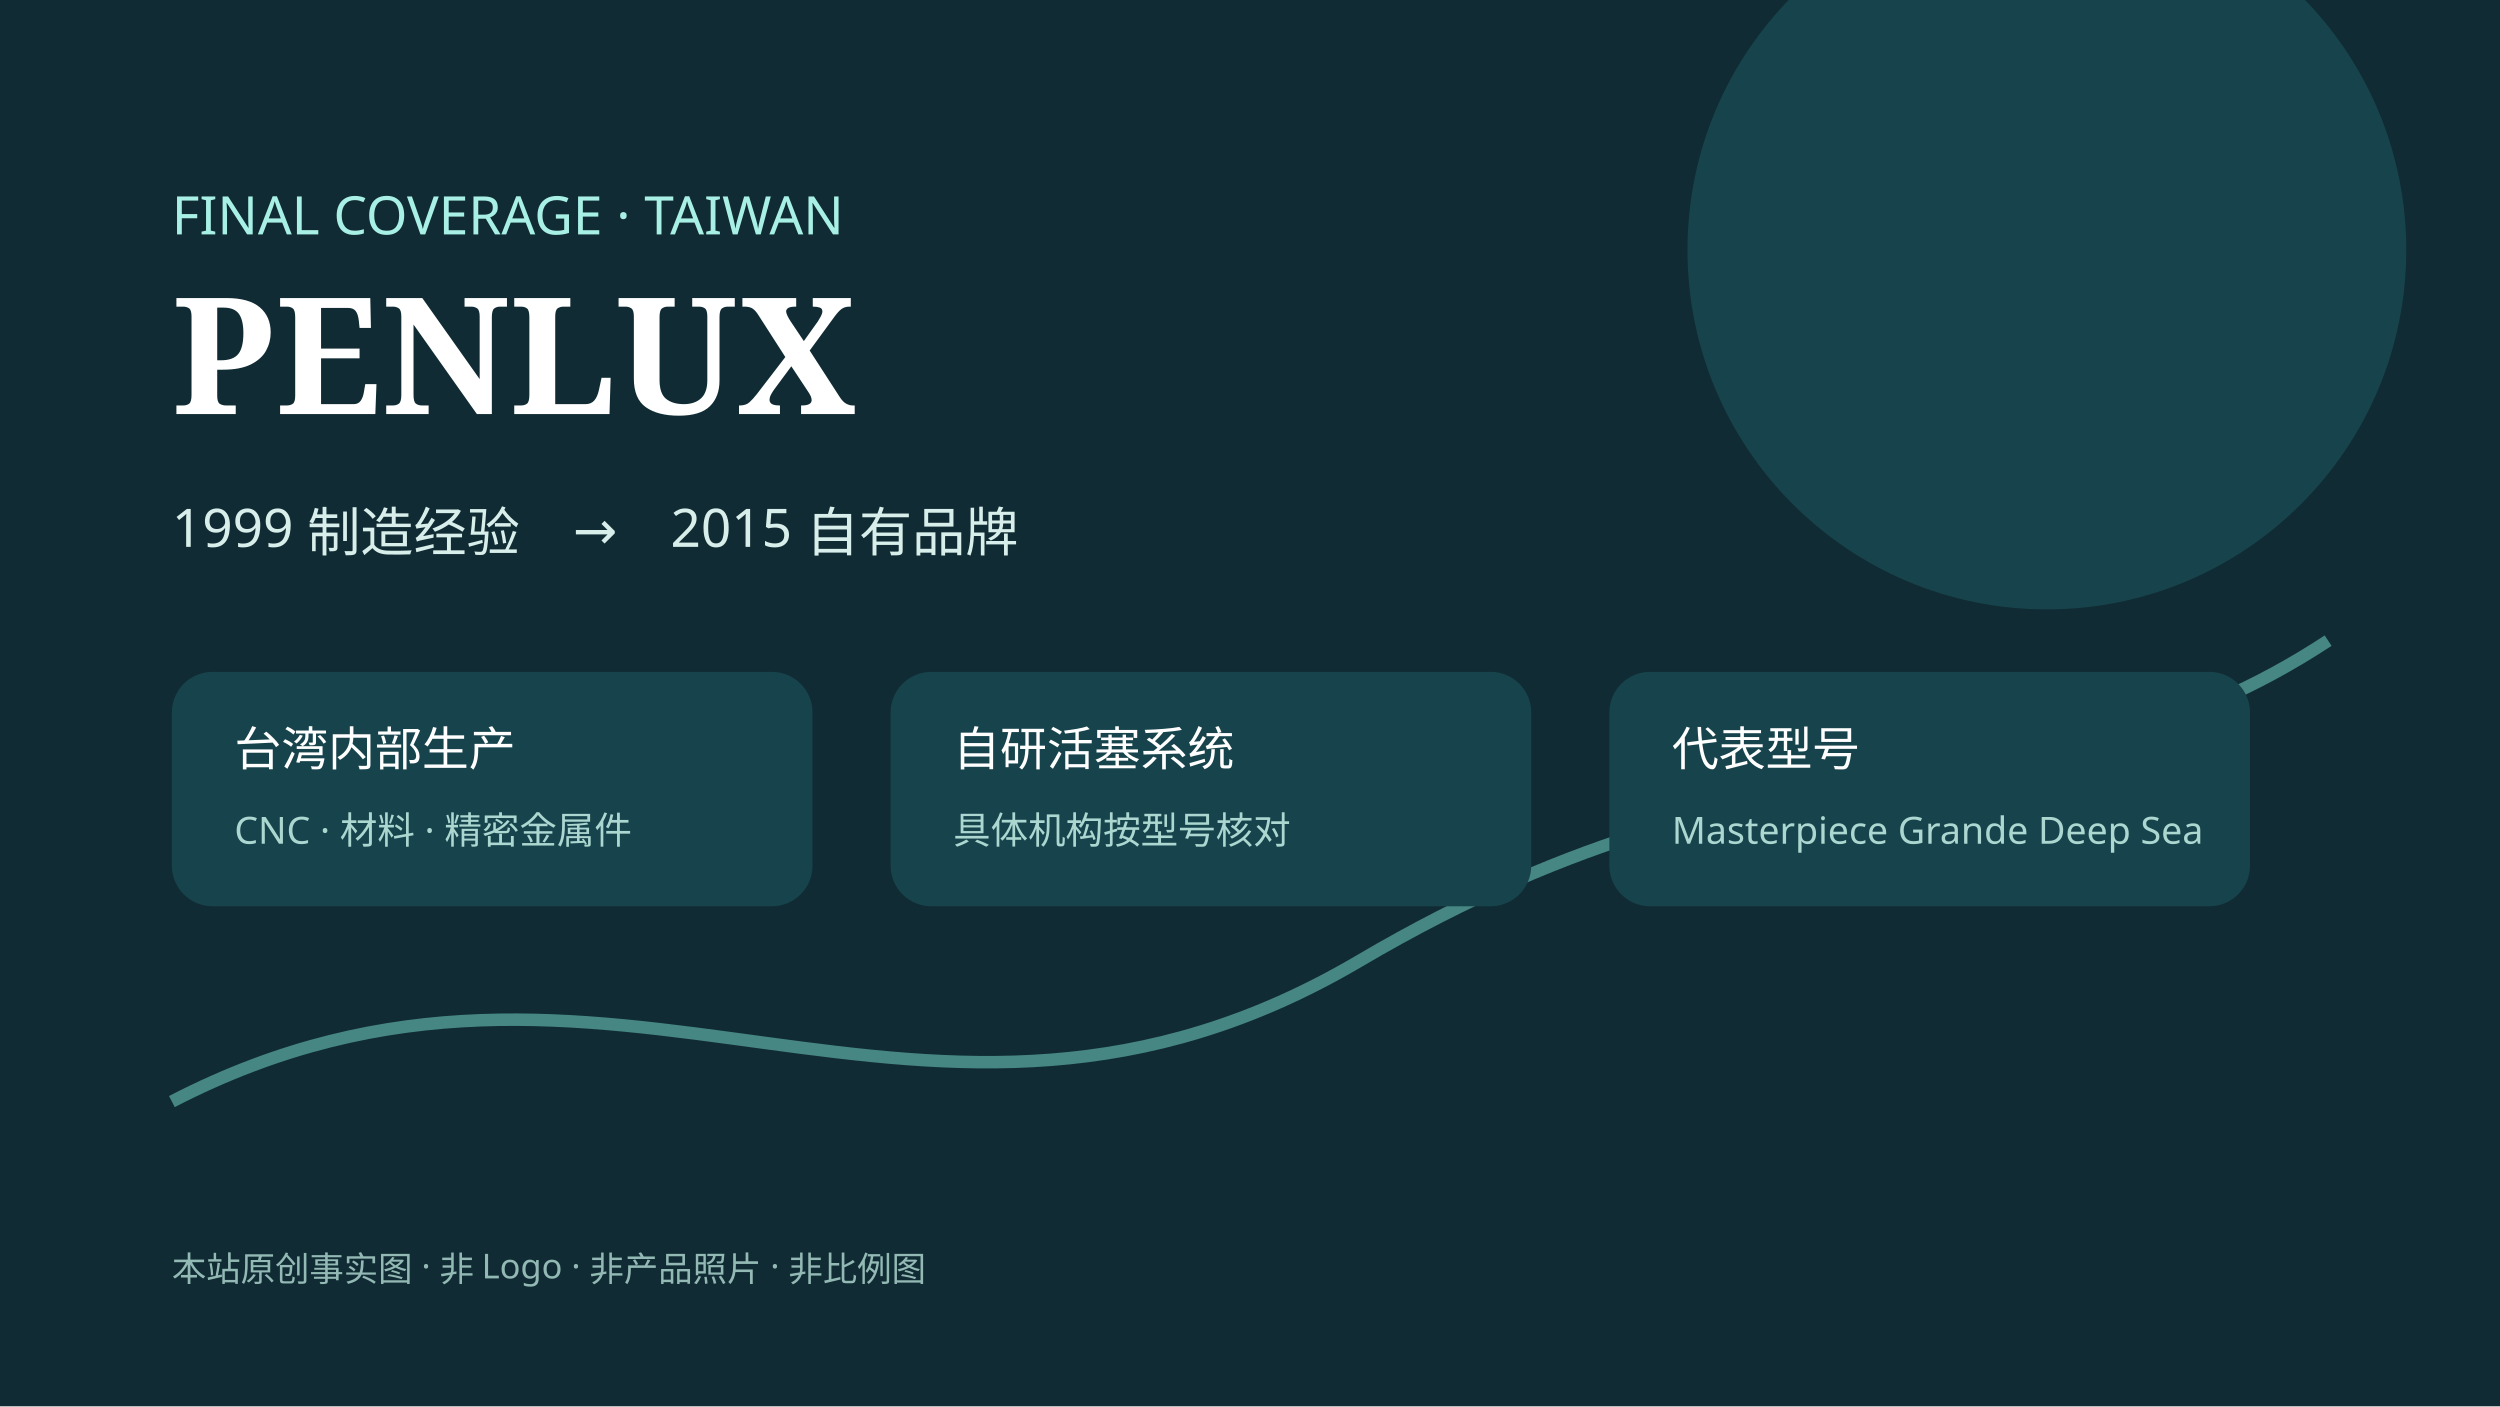
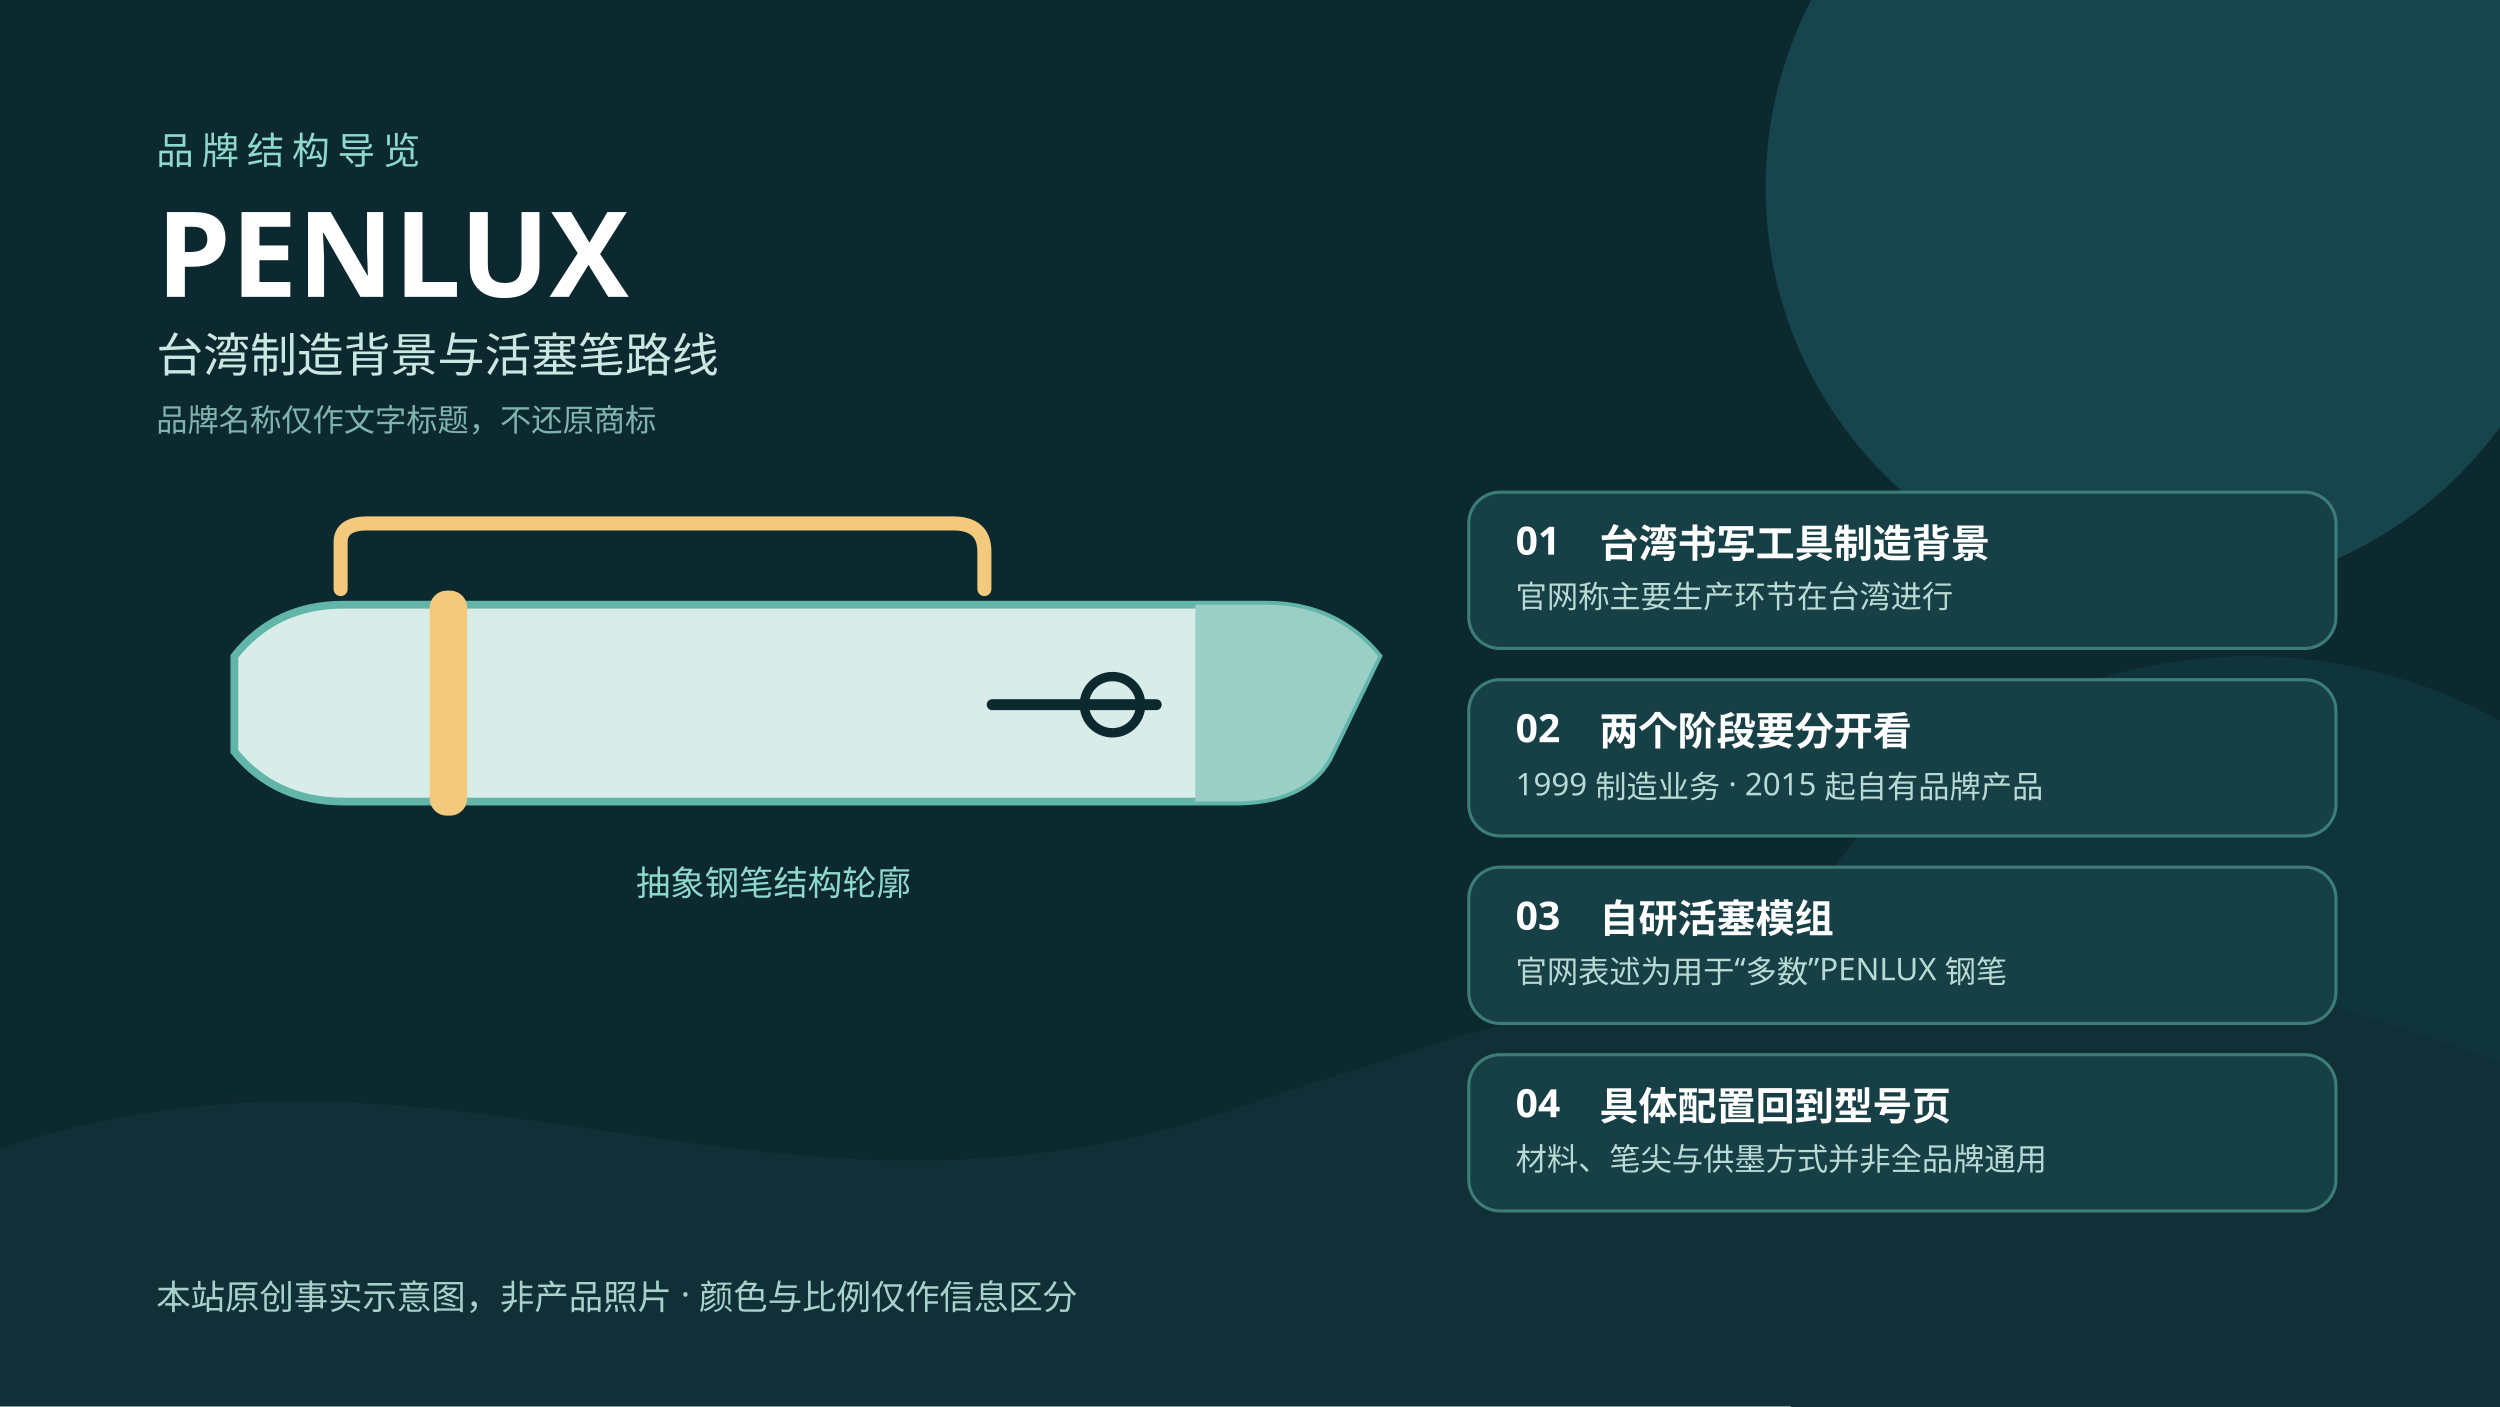
- <svg xmlns="http://www.w3.org/2000/svg" width="1600" height="900" viewBox="0 0 1600 900" role="img" aria-labelledby="title desc">
-   <rect width="1600" height="900" fill="#102b33" />
-   <circle cx="1310" cy="160" r="230" fill="#1d5961" opacity=".55" />
-   <path d="M110 705C390 560 590 780 870 615s430-80 620-205" fill="none" stroke="#72d2c5" stroke-width="8" opacity=".55" />
-   <text x="110" y="150" fill="#a8f0e5" font-family="sans-serif" font-size="34">FINAL COVERAGE · TAIWAN</text>
-   <text x="110" y="265" fill="#fff" font-family="serif" font-size="104" font-weight="700">PENLUX</text>
-   <text x="110" y="350" fill="#d8eeea" font-family="sans-serif" font-size="34">1999 制造经验　→　2015 自有品牌</text>
-   <g font-family="sans-serif">
-     <rect x="110" y="430" width="410" height="150" rx="26" fill="#17444c" />
-     <text x="150" y="490" fill="#fff" font-size="30">台湾内部生产</text>
-     <text x="150" y="540" fill="#acd7d1" font-size="24">CNC · 材料 · 精密金属件</text>
-     <rect x="570" y="430" width="410" height="150" rx="26" fill="#17444c" />
-     <text x="610" y="490" fill="#fff" font-size="30">自研活塞系统</text>
-     <text x="610" y="540" fill="#acd7d1" font-size="24">具体机构按型号核对</text>
-     <rect x="1030" y="430" width="410" height="150" rx="26" fill="#17444c" />
-     <text x="1070" y="490" fill="#fff" font-size="30">代表型号</text>
-     <text x="1070" y="540" fill="#acd7d1" font-size="24">Masterpiece Grande Deep Sea</text>
+ <svg xmlns="http://www.w3.org/2000/svg" width="1600" height="900" viewBox="0 0 1600 900" role="img" aria-labelledby="title desc" data-license="site-original" data-kind="factual-svg">
+   <rect width="1600" height="900" fill="#0d2930" />
+   <circle cx="1390" cy="120" r="260" fill="#17454d" />
+   <circle cx="1440" cy="750" r="330" fill="#0f343b" />
+   <path d="M0 735 C290 640 490 810 790 710 S1270 555 1600 680 V900 H0Z" fill="#102f36" />
+   <g font-family="system-ui, 'PingFang SC', 'Microsoft YaHei', sans-serif">
+     <text x="100" y="105" fill="#8fd9cc" font-size="24" letter-spacing="5">品牌结构导览</text>
+     <text x="100" y="190" fill="#ffffff" font-size="76" font-weight="750">PENLUX</text>
+     <text x="100" y="238" fill="#c9e8e2" font-size="30">台湾制造背景与活塞笔路线</text>
+     <text x="100" y="276" fill="#7fb3ad" font-size="20">品牌名称仅作文字标题，不还原商标</text>
  </g>
-   <text x="110" y="820" fill="#93b9b4" font-family="sans-serif" font-size="22">本站原创事实图 · 非 Logo · 非产品照片 · 非比例图</text>
+   <g transform="translate(90 335)">
+     <path d="M60 85 Q86 52 130 52 H720 Q765 52 792 85 L760 151 Q744 178 700 178 H130 Q86 178 60 146Z" fill="#d9ede8" stroke="#62b5a9" stroke-width="5" />
+     <rect x="185" y="43" width="24" height="144" rx="11" fill="#f2c97d" />
+     <path d="M675 52 H720 Q765 52 792 85 L760 151 Q744 178 700 178 H675Z" fill="#9acfc6" />
+     <path d="M128 42 V12 Q128 0 145 0 H520 Q540 0 540 18 V42" fill="none" stroke="#f2c97d" stroke-width="9" stroke-linecap="round" />
+     <path d="M545 116 H650" stroke="#0d2930" stroke-width="7" stroke-linecap="round" />
+     <circle cx="622" cy="116" r="18" fill="none" stroke="#0d2930" stroke-width="6" />
+     <text x="405" y="238" text-anchor="middle" fill="#8fd9cc" font-family="system-ui, 'PingFang SC', sans-serif" font-size="22">抽象钢笔结构轮廓</text>
+   </g>
+   <g transform="translate(940 315)" font-family="system-ui, 'PingFang SC', 'Microsoft YaHei', sans-serif">
+     <rect width="555" height="100" rx="20" fill="#173f46" stroke="#3d7d77" stroke-width="2" />
+     <text x="30" y="40" fill="#ffffff" font-size="25" font-weight="700">01　台湾书写工具制造背景</text>
+     <text x="30" y="74" fill="#b8d9d4" font-size="20">官网称主要生产环节在台湾进行</text>
+     <rect y="120" width="555" height="100" rx="20" fill="#173f46" stroke="#3d7d77" stroke-width="2" />
+     <text x="30" y="160" fill="#ffffff" font-size="25" font-weight="700">02　两个阶段要分开看</text>
+     <text x="30" y="194" fill="#b8d9d4" font-size="20">1999 制造业务 · 2015 起自有品牌产品</text>
+     <rect y="240" width="555" height="100" rx="20" fill="#173f46" stroke="#3d7d77" stroke-width="2" />
+     <text x="30" y="280" fill="#ffffff" font-size="25" font-weight="700">03　自研活塞模组</text>
+     <text x="30" y="314" fill="#b8d9d4" font-size="20">官网表述为用于“多数”PENLUX 钢笔</text>
+     <rect y="360" width="555" height="100" rx="20" fill="#173f46" stroke="#3d7d77" stroke-width="2" />
+     <text x="30" y="400" fill="#ffffff" font-size="25" font-weight="700">04　具体配置回到型号页</text>
+     <text x="30" y="434" fill="#b8d9d4" font-size="20">材料、笔尖与供墨方式并非全品牌通用</text>
+   </g>
+   <text x="100" y="838" fill="#a9d1cb" font-family="system-ui, 'PingFang SC', sans-serif" font-size="22">本站原创事实示意图，非产品照片 · 颜色与比例仅作信息区分</text>
</svg>
